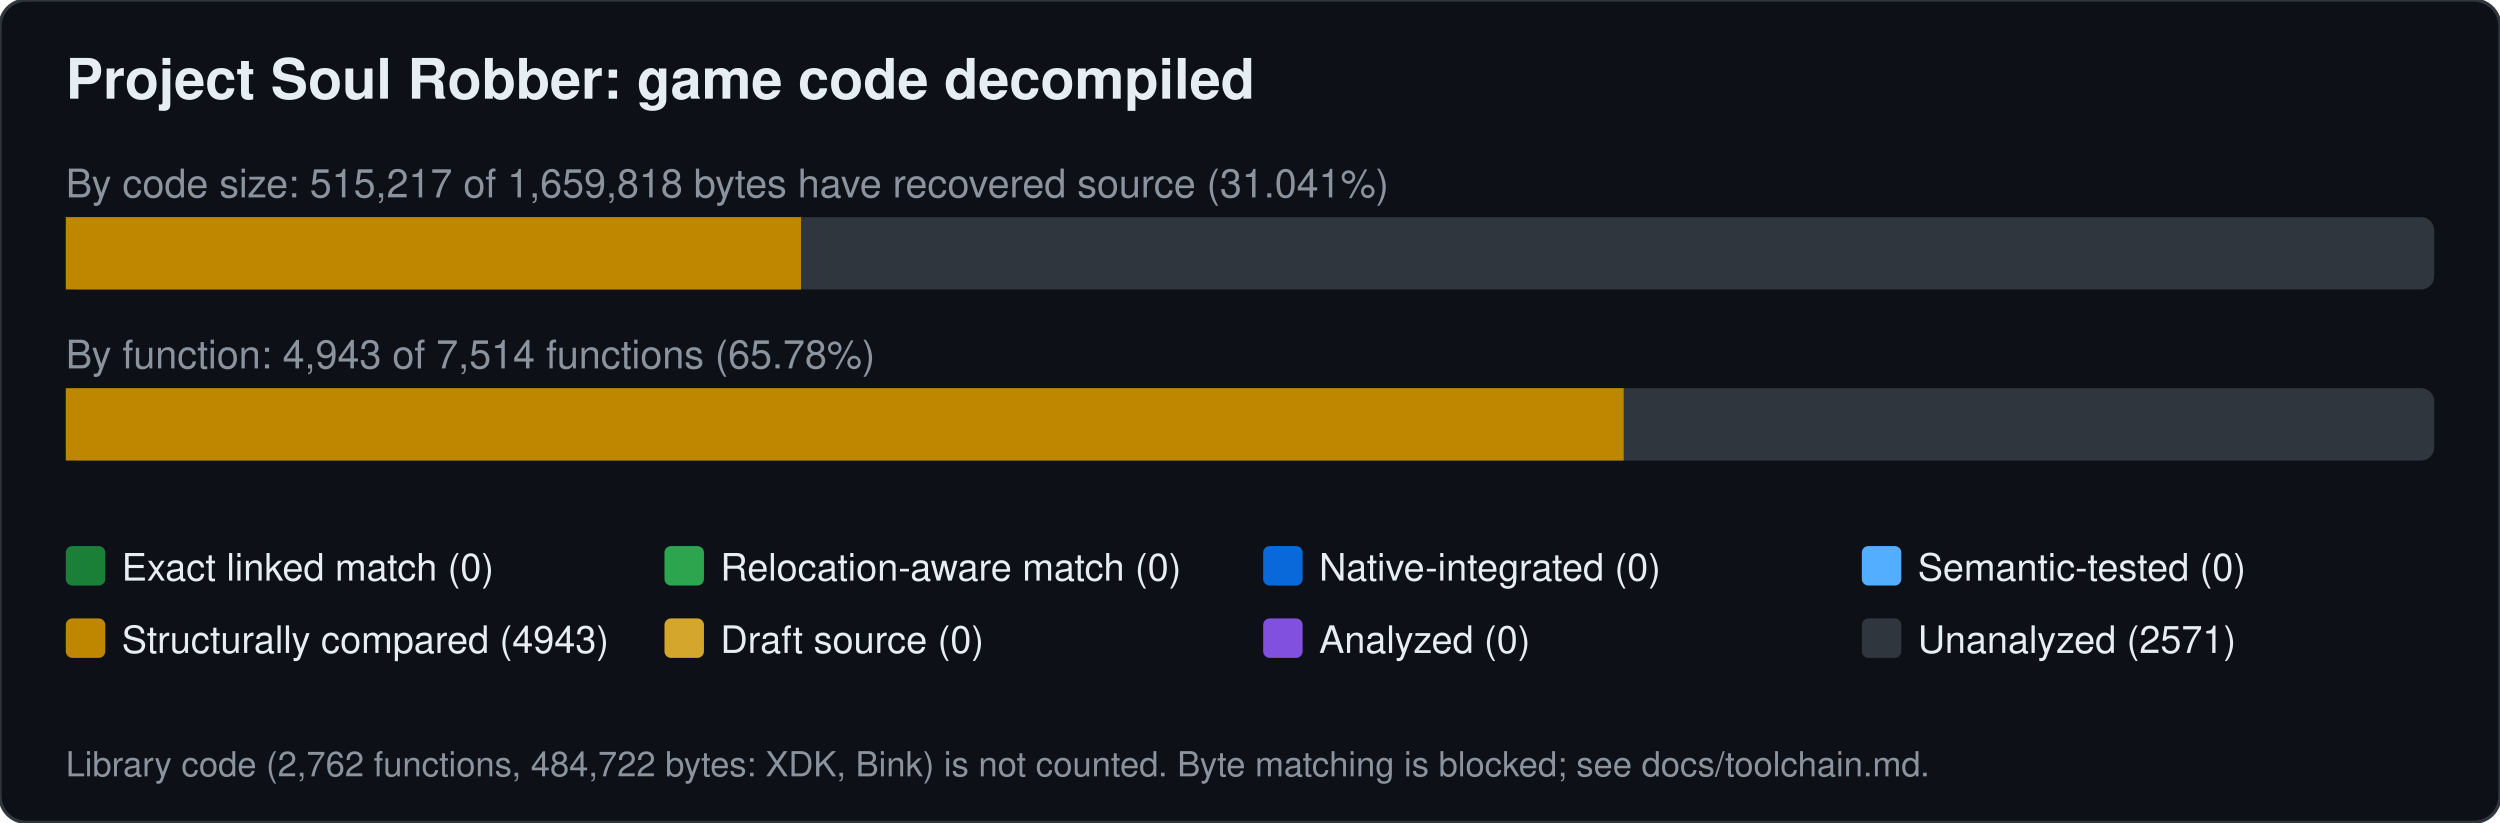
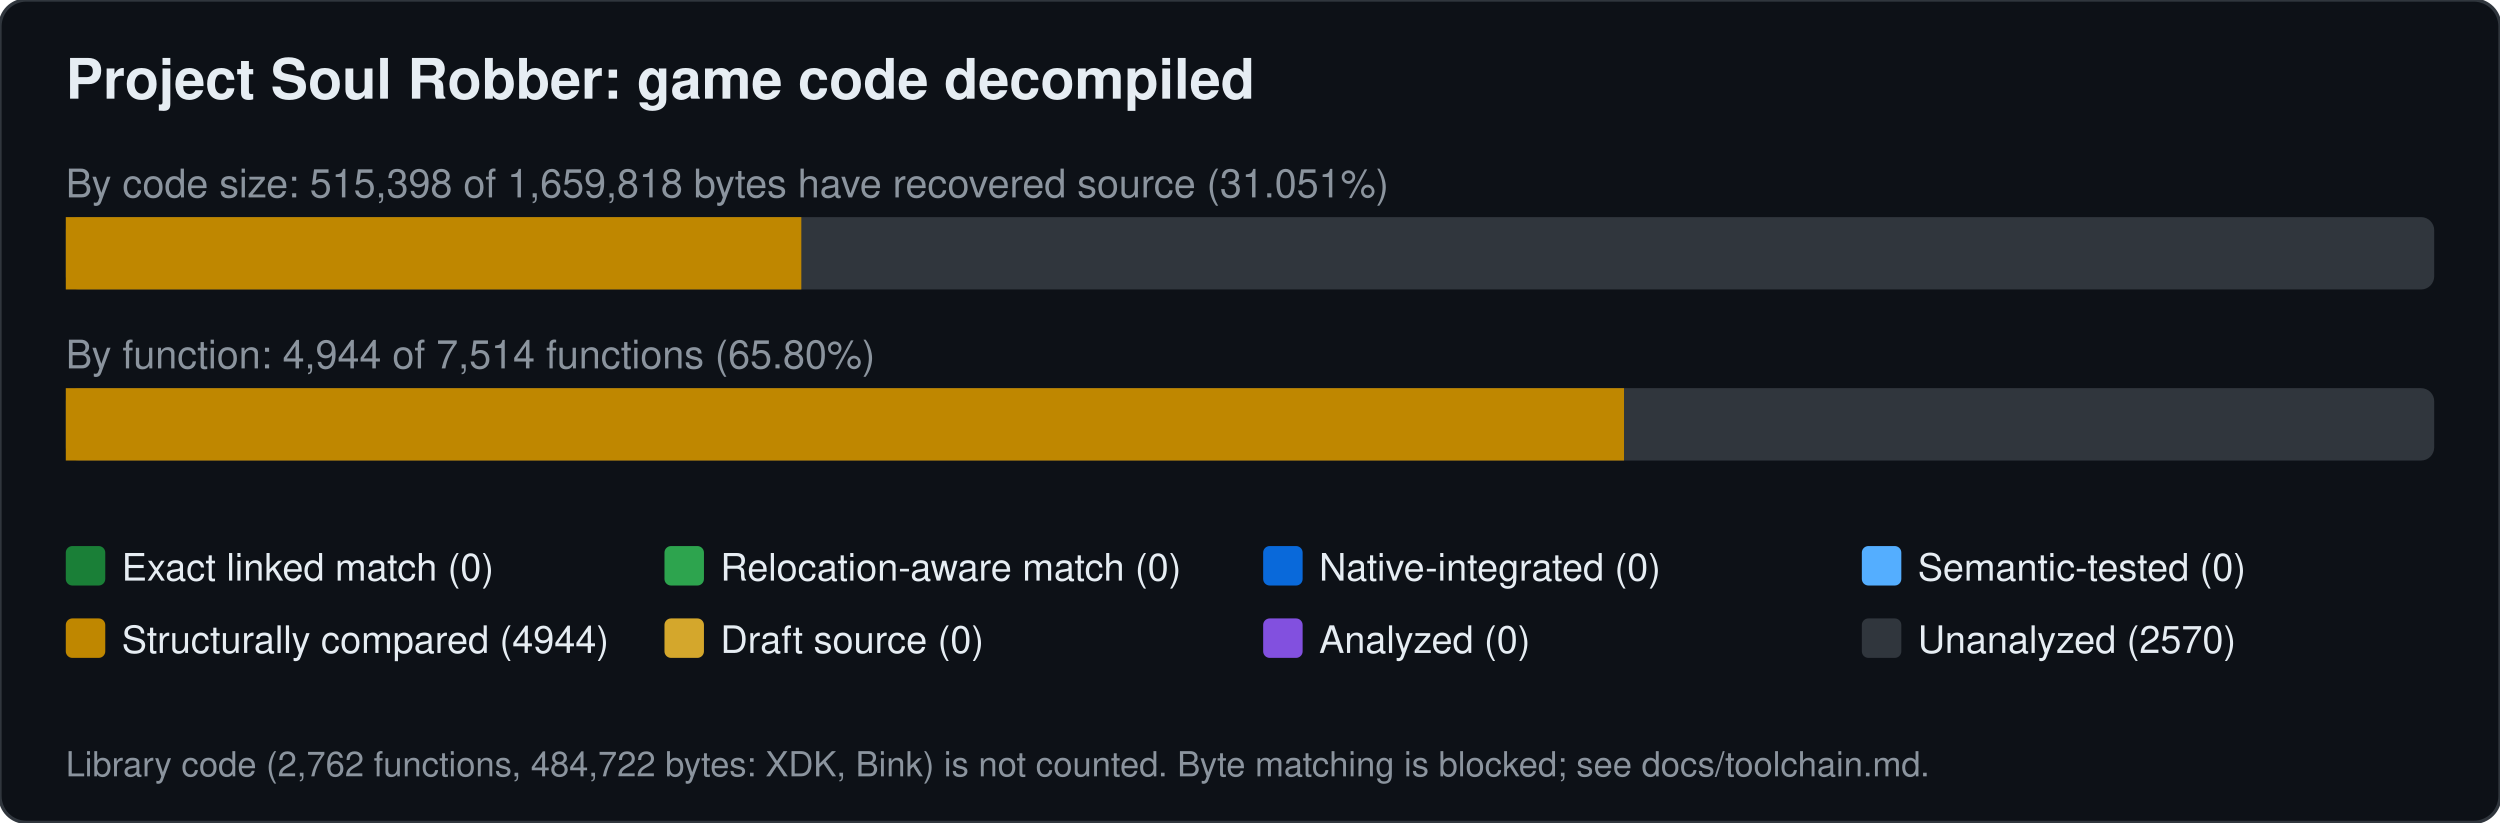
<svg xmlns="http://www.w3.org/2000/svg" width="760" height="250" viewBox="0 0 760 250" font-family="Segoe UI,Helvetica,Arial,sans-serif">
  <rect width="760" height="250" rx="8" fill="#0d1117" stroke="#30363d" />
  <text x="20" y="30" font-size="17" font-weight="600" fill="#e6edf3">Project Soul Robber: game code decompiled</text>
-   <text x="20" y="60" font-size="12" fill="#8b949e">By code size: 515,217 of 1,659,818 bytes have recovered source (31.041%)</text>
+   <text x="20" y="60" font-size="12" fill="#8b949e">By code size: 515,398 of 1,659,818 bytes have recovered source (31.051%)</text>
  <rect x="20" y="66" width="720" height="22" rx="4" fill="#30363d" />
-   <rect x="20.0" y="66" width="223.5" height="22" fill="#bf8700" />
-   <text x="20" y="112" font-size="12" fill="#8b949e">By function: 4,943 of 7,514 functions (65.78%)</text>
+   <rect x="20.0" y="66" width="223.6" height="22" fill="#bf8700" />
+   <text x="20" y="112" font-size="12" fill="#8b949e">By function: 4,944 of 7,514 functions (65.80%)</text>
  <rect x="20" y="118" width="720" height="22" rx="4" fill="#30363d" />
-   <rect x="20.0" y="118" width="473.6" height="22" fill="#bf8700" />
+   <rect x="20.0" y="118" width="473.7" height="22" fill="#bf8700" />
  <rect x="20" y="166" width="12" height="12" rx="2" fill="#1a7f37" />
  <text x="37" y="176.5" font-size="11.5" fill="#e6edf3">Exact linked match (0)</text>
  <rect x="202" y="166" width="12" height="12" rx="2" fill="#2da44e" />
  <text x="219" y="176.5" font-size="11.5" fill="#e6edf3">Relocation-aware match (0)</text>
  <rect x="384" y="166" width="12" height="12" rx="2" fill="#0969da" />
  <text x="401" y="176.5" font-size="11.5" fill="#e6edf3">Native-integrated (0)</text>
  <rect x="566" y="166" width="12" height="12" rx="2" fill="#54aeff" />
  <text x="583" y="176.5" font-size="11.5" fill="#e6edf3">Semantic-tested (0)</text>
  <rect x="20" y="188" width="12" height="12" rx="2" fill="#bf8700" />
-   <text x="37" y="198.5" font-size="11.5" fill="#e6edf3">Structurally compared (4943)</text>
+   <text x="37" y="198.5" font-size="11.5" fill="#e6edf3">Structurally compared (4944)</text>
  <rect x="202" y="188" width="12" height="12" rx="2" fill="#d4a72c" />
  <text x="219" y="198.5" font-size="11.5" fill="#e6edf3">Draft source (0)</text>
  <rect x="384" y="188" width="12" height="12" rx="2" fill="#8250df" />
  <text x="401" y="198.5" font-size="11.5" fill="#e6edf3">Analyzed (0)</text>
  <rect x="566" y="188" width="12" height="12" rx="2" fill="#30363d" />
-   <text x="583" y="198.5" font-size="11.5" fill="#e6edf3">Unanalyzed (2571)</text>
+   <text x="583" y="198.5" font-size="11.5" fill="#e6edf3">Unanalyzed (2570)</text>
  <text x="20" y="236" font-size="10.5" fill="#8b949e">Library code (2,762 functions, 484,722 bytes: XDK, Bink) is not counted. Byte matching is blocked; see docs/toolchain.md.</text>
</svg>
